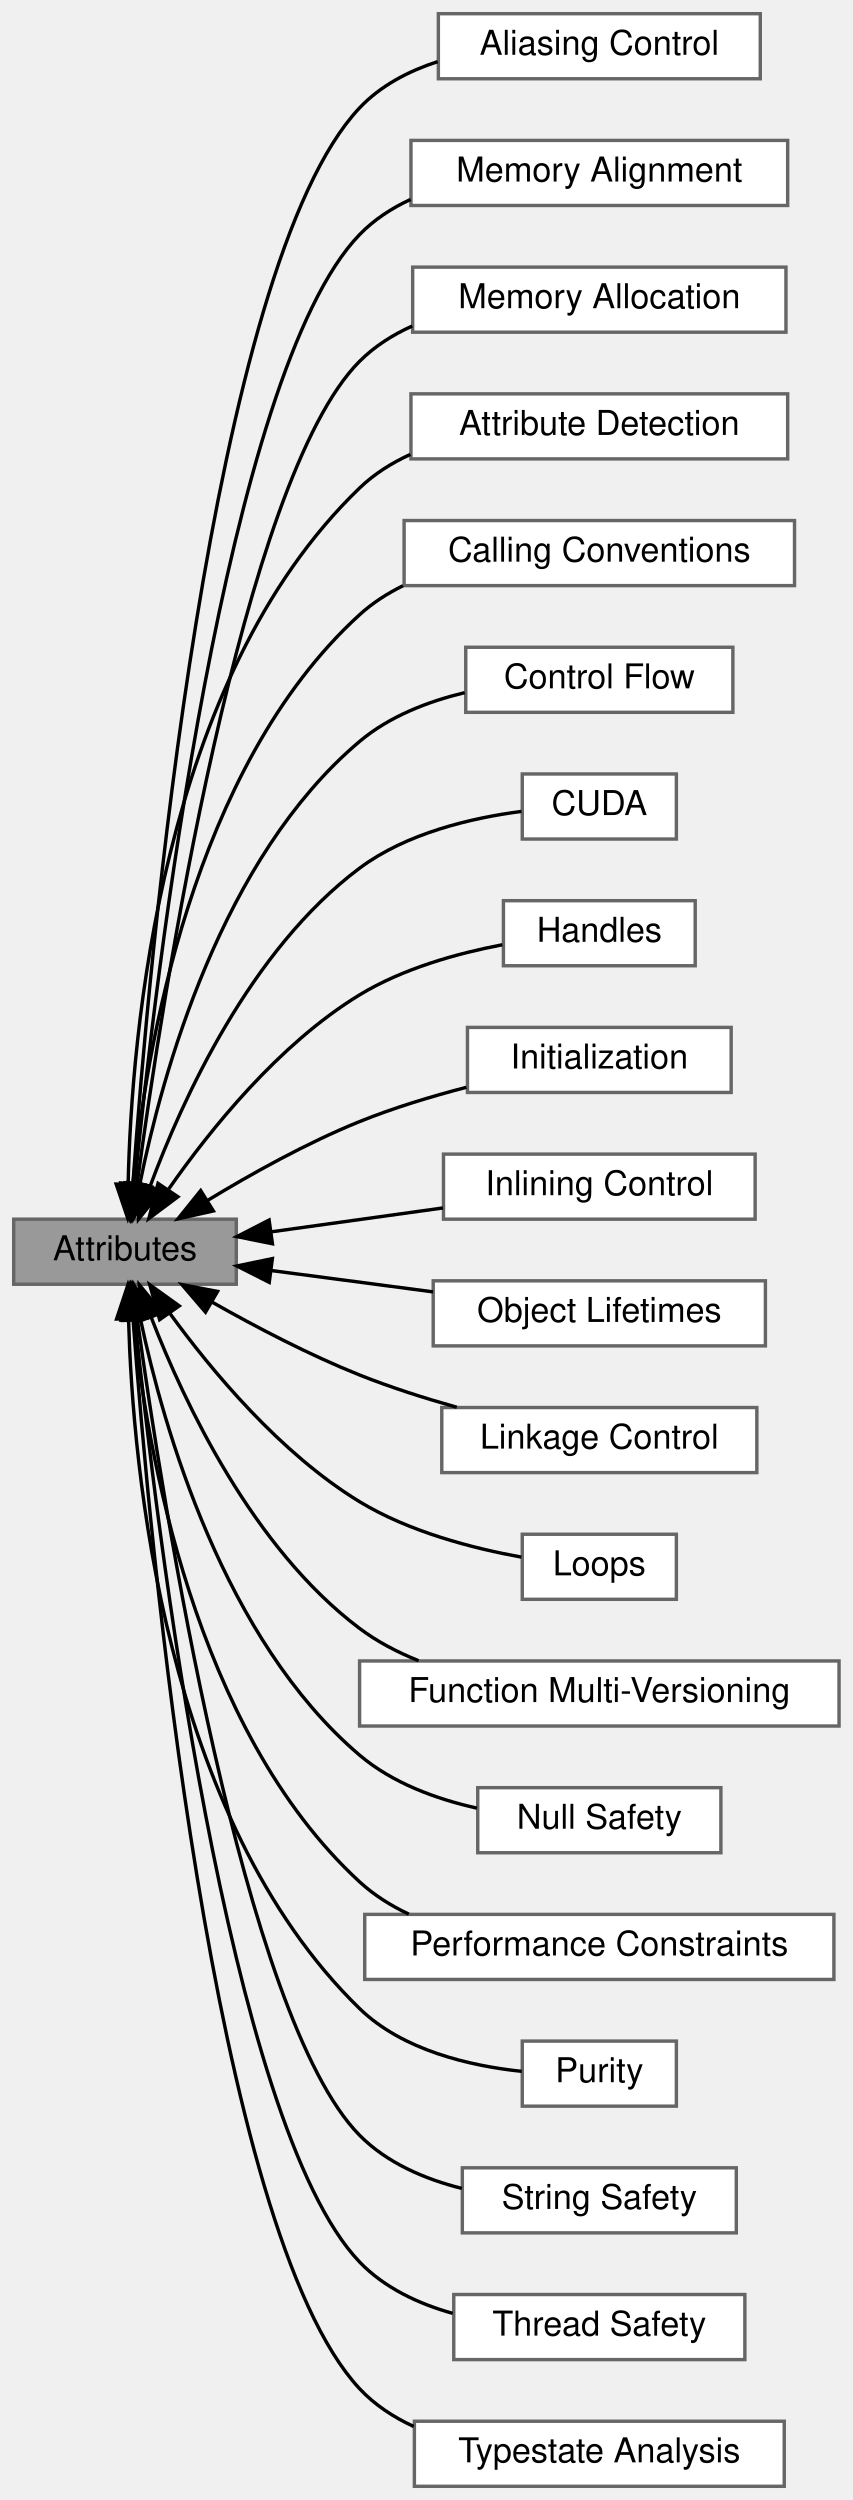
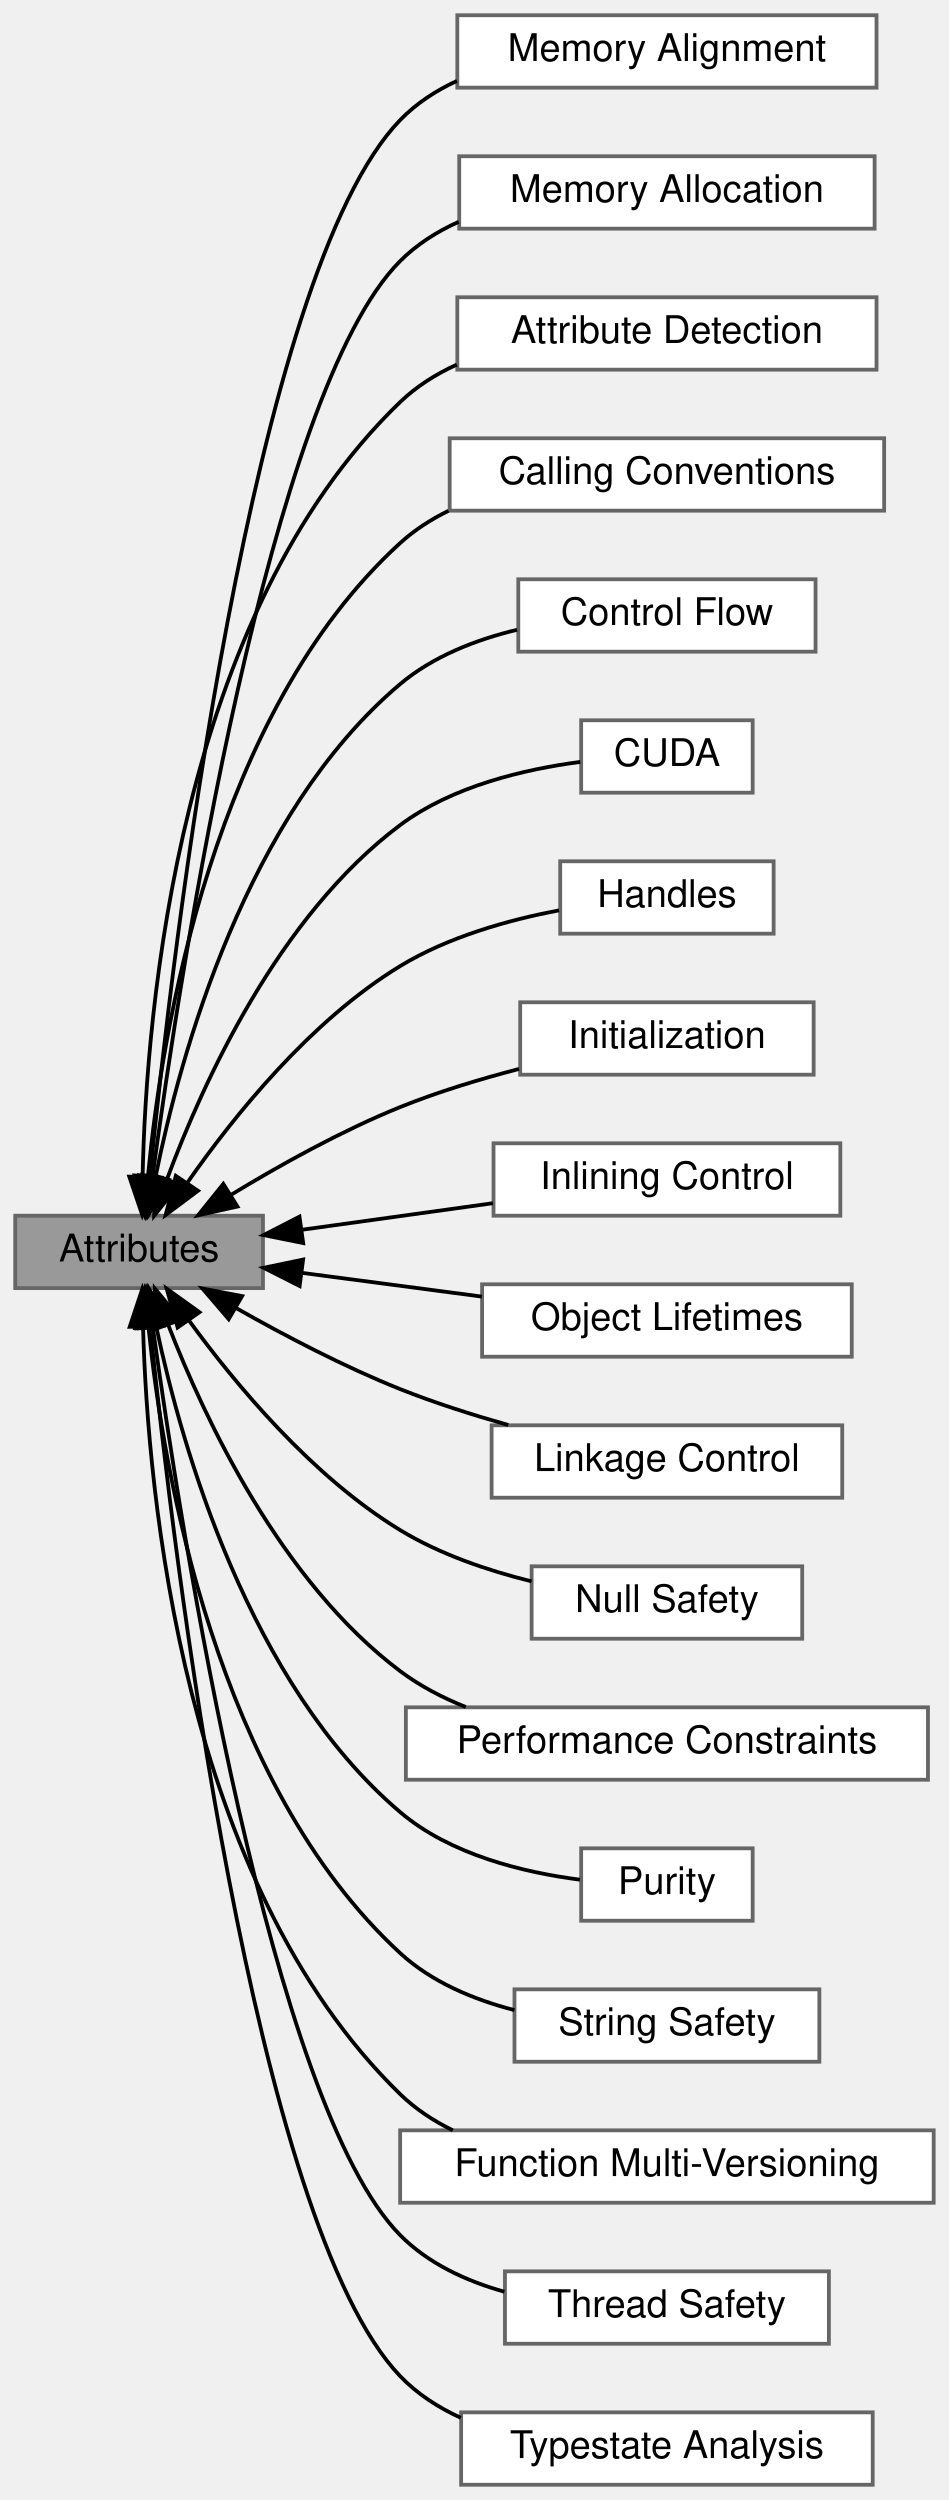
- <svg xmlns="http://www.w3.org/2000/svg" xmlns:xlink="http://www.w3.org/1999/xlink" width="249pt" height="730pt" viewBox="0.00 0.00 249.00 730.00">
-   <g id="graph0" class="graph" transform="scale(1 1) rotate(0) translate(4 726)">
-     <g id="Node000010" class="node">
-       <g id="a_Node000010">
-         <a xlink:href="group__aliasing__attributes.html" target="_top" xlink:title=" ">
-           <polygon fill="white" stroke="#666666" points="218,-722 124,-722 124,-703 218,-703 218,-722" />
-           <text text-anchor="middle" x="171" y="-710" font-family="Helvetica,sans-Serif" font-size="10.00">Aliasing Control</text>
+ <svg xmlns="http://www.w3.org/2000/svg" xmlns:xlink="http://www.w3.org/1999/xlink" width="249pt" height="656pt" viewBox="0.00 0.00 249.00 656.00">
+   <g id="graph0" class="graph" transform="scale(1 1) rotate(0) translate(4 652)">
+     <g id="Node000012" class="node">
+       <g id="a_Node000012">
+         <a xlink:href="group__alignment__attributes.html" target="_top" xlink:title=" ">
+           <polygon fill="white" stroke="#666666" points="226,-648 116,-648 116,-629 226,-629 226,-648" />
+           <text text-anchor="middle" x="171" y="-636" font-family="Helvetica,sans-Serif" font-size="10.00">Memory Alignment</text>
        </a>
      </g>
    </g>
    <g id="Node000013" class="node">
      <g id="a_Node000013">
-         <a xlink:href="group__alignment__attributes.html" target="_top" xlink:title=" ">
-           <polygon fill="white" stroke="#666666" points="226,-685 116,-685 116,-666 226,-666 226,-685" />
-           <text text-anchor="middle" x="171" y="-673" font-family="Helvetica,sans-Serif" font-size="10.00">Memory Alignment</text>
-         </a>
-       </g>
-     </g>
-     <g id="Node000016" class="node">
-       <g id="a_Node000016">
        <a xlink:href="group__allocation__attributes.html" target="_top" xlink:title=" ">
-           <polygon fill="white" stroke="#666666" points="225.5,-648 116.5,-648 116.5,-629 225.5,-629 225.5,-648" />
-           <text text-anchor="middle" x="171" y="-636" font-family="Helvetica,sans-Serif" font-size="10.00">Memory Allocation</text>
-         </a>
-       </g>
-     </g>
-     <g id="Node000002" class="node">
-       <g id="a_Node000002">
+           <polygon fill="white" stroke="#666666" points="225.5,-611 116.5,-611 116.5,-592 225.5,-592 225.5,-611" />
+           <text text-anchor="middle" x="171" y="-599" font-family="Helvetica,sans-Serif" font-size="10.00">Memory Allocation</text>
+         </a>
+       </g>
+     </g>
+     <g id="Node000003" class="node">
+       <g id="a_Node000003">
        <a xlink:href="group__attribute__detection.html" target="_top" xlink:title=" ">
-           <polygon fill="white" stroke="#666666" points="226,-611 116,-611 116,-592 226,-592 226,-611" />
-           <text text-anchor="middle" x="171" y="-599" font-family="Helvetica,sans-Serif" font-size="10.00">Attribute Detection</text>
+           <polygon fill="white" stroke="#666666" points="226,-574 116,-574 116,-555 226,-555 226,-574" />
+           <text text-anchor="middle" x="171" y="-562" font-family="Helvetica,sans-Serif" font-size="10.00">Attribute Detection</text>
        </a>
      </g>
    </g>
    <g id="Node000001" class="node">
      <g id="a_Node000001">
        <a xlink:title="macros used to provide useful attributes">
-           <polygon fill="#999999" stroke="#666666" points="65,-370 0,-370 0,-351 65,-351 65,-370" />
-           <text text-anchor="middle" x="32.5" y="-358" font-family="Helvetica,sans-Serif" font-size="10.00">Attributes</text>
+           <polygon fill="#999999" stroke="#666666" points="65,-333 0,-333 0,-314 65,-314 65,-333" />
+           <text text-anchor="middle" x="32.5" y="-321" font-family="Helvetica,sans-Serif" font-size="10.00">Attributes</text>
+         </a>
+       </g>
+     </g>
+     <g id="edge11" class="edge">
+       <path fill="none" stroke="black" d="M35.31,-342.97C41.24,-402.45 61.94,-580.18 101,-620.5 105.22,-624.86 110.35,-628.21 115.9,-630.77" />
+       <polygon fill="black" stroke="black" points="38.8,-342.63 34.35,-333.01 31.83,-343.3 38.8,-342.63" />
+     </g>
+     <g id="edge12" class="edge">
+       <path fill="none" stroke="black" d="M36.04,-343.35C43.44,-398.04 66.62,-549.08 101,-583.5 105.37,-587.88 110.67,-591.24 116.37,-593.8" />
+       <polygon fill="black" stroke="black" points="39.49,-342.68 34.71,-333.22 32.55,-343.6 39.49,-342.68" />
+     </g>
+     <g id="edge2" class="edge">
+       <path fill="none" stroke="black" d="M33.42,-343.31C34.36,-386.69 42.93,-490.64 101,-546.5 105.28,-550.62 110.38,-553.83 115.85,-556.32" />
+       <polygon fill="black" stroke="black" points="36.92,-343.18 33.32,-333.21 29.92,-343.25 36.92,-343.18" />
+     </g>
+     <g id="Node000002" class="node">
+       <g id="a_Node000002">
+         <a xlink:href="group__calling__convention__attributes.html" target="_top" xlink:title=" ">
+           <polygon fill="white" stroke="#666666" points="228,-537 114,-537 114,-518 228,-518 228,-537" />
+           <text text-anchor="middle" x="171" y="-525" font-family="Helvetica,sans-Serif" font-size="10.00">Calling Conventions</text>
+         </a>
+       </g>
+     </g>
+     <g id="edge1" class="edge">
+       <path fill="none" stroke="black" d="M34.85,-343.62C38.51,-381.78 51.98,-464.84 101,-509.5 104.75,-512.92 109.07,-515.7 113.68,-517.97" />
+       <polygon fill="black" stroke="black" points="38.31,-342.99 34,-333.31 31.33,-343.56 38.31,-342.99" />
+     </g>
+     <g id="Node000009" class="node">
+       <g id="a_Node000009">
+         <a xlink:href="group__control__flow__attributes.html" target="_top" xlink:title=" ">
+           <polygon fill="white" stroke="#666666" points="210,-500 132,-500 132,-481 210,-481 210,-500" />
+           <text text-anchor="middle" x="171" y="-488" font-family="Helvetica,sans-Serif" font-size="10.00">Control Flow</text>
+         </a>
+       </g>
+     </g>
+     <g id="edge8" class="edge">
+       <path fill="none" stroke="black" d="M36.81,-343.16C43.27,-375.19 60.6,-438.45 101,-472.5 109.61,-479.76 120.82,-484.13 131.69,-486.75" />
+       <polygon fill="black" stroke="black" points="40.24,-342.43 34.97,-333.24 33.36,-343.71 40.24,-342.43" />
+     </g>
+     <g id="Node000010" class="node">
+       <g id="a_Node000010">
+         <a xlink:href="group__cuda__attributes.html" target="_top" xlink:title=" ">
+           <polygon fill="white" stroke="#666666" points="193.5,-463 148.5,-463 148.5,-444 193.5,-444 193.5,-463" />
+           <text text-anchor="middle" x="171" y="-451" font-family="Helvetica,sans-Serif" font-size="10.00">CUDA</text>
        </a>
      </g>
    </g>
    <g id="edge9" class="edge">
-       <path fill="none" stroke="black" d="M34.8,-380.25C39.46,-444.85 57.38,-648.38 101,-694.5 107.12,-700.98 115.26,-705.23 123.8,-708.01" />
-       <polygon fill="black" stroke="black" points="38.29,-379.91 34.1,-370.18 31.3,-380.4 38.29,-379.91" />
-     </g>
-     <g id="edge12" class="edge">
-       <path fill="none" stroke="black" d="M35.31,-379.97C41.24,-439.45 61.94,-617.18 101,-657.5 105.22,-661.86 110.35,-665.21 115.9,-667.77" />
-       <polygon fill="black" stroke="black" points="38.8,-379.63 34.35,-370.01 31.83,-380.3 38.8,-379.63" />
-     </g>
-     <g id="edge15" class="edge">
-       <path fill="none" stroke="black" d="M36.04,-380.35C43.44,-435.04 66.62,-586.08 101,-620.5 105.37,-624.88 110.67,-628.24 116.37,-630.8" />
-       <polygon fill="black" stroke="black" points="39.49,-379.68 34.71,-370.22 32.55,-380.6 39.49,-379.68" />
-     </g>
-     <g id="edge1" class="edge">
-       <path fill="none" stroke="black" d="M33.42,-380.31C34.36,-423.69 42.93,-527.64 101,-583.5 105.28,-587.62 110.38,-590.83 115.85,-593.32" />
-       <polygon fill="black" stroke="black" points="36.92,-380.18 33.32,-370.21 29.92,-380.25 36.92,-380.18" />
+       <path fill="none" stroke="black" d="M39.8,-342.52C49.12,-367.68 69.02,-411.6 101,-435.5 114.69,-445.73 133.67,-450.16 148.26,-452.07" />
+       <polygon fill="black" stroke="black" points="43.07,-341.27 36.45,-333 36.47,-343.6 43.07,-341.27" />
+     </g>
+     <g id="Node000011" class="node">
+       <g id="a_Node000011">
+         <a xlink:href="group__handle__attributes.html" target="_top" xlink:title=" ">
+           <polygon fill="white" stroke="#666666" points="199,-426 143,-426 143,-407 199,-407 199,-426" />
+           <text text-anchor="middle" x="171" y="-414" font-family="Helvetica,sans-Serif" font-size="10.00">Handles</text>
+         </a>
+       </g>
+     </g>
+     <g id="edge10" class="edge">
+       <path fill="none" stroke="black" d="M45.26,-341.8C57.24,-358.99 77.39,-384.13 101,-398.5 113.59,-406.16 129.38,-410.59 142.68,-413.13" />
+       <polygon fill="black" stroke="black" points="47.95,-339.54 39.47,-333.2 42.14,-343.45 47.95,-339.54" />
+     </g>
+     <g id="Node000008" class="node">
+       <g id="a_Node000008">
+         <a xlink:href="group__initialization__attributes.html" target="_top" xlink:title=" ">
+           <polygon fill="white" stroke="#666666" points="209.5,-389 132.5,-389 132.5,-370 209.5,-370 209.5,-389" />
+           <text text-anchor="middle" x="171" y="-377" font-family="Helvetica,sans-Serif" font-size="10.00">Initialization</text>
+         </a>
+       </g>
+     </g>
+     <g id="edge7" class="edge">
+       <path fill="none" stroke="black" d="M56.52,-338.42C69.24,-346.15 85.55,-355.26 101,-361.5 110.87,-365.49 121.9,-368.83 132.19,-371.51" />
+       <polygon fill="black" stroke="black" points="58.3,-335.41 47.96,-333.1 54.6,-341.35 58.3,-335.41" />
+     </g>
+     <g id="Node000006" class="node">
+       <g id="a_Node000006">
+         <a xlink:href="group__inlining__attributes.html" target="_top" xlink:title=" ">
+           <polygon fill="white" stroke="#666666" points="216.5,-352 125.5,-352 125.5,-333 216.5,-333 216.5,-352" />
+           <text text-anchor="middle" x="171" y="-340" font-family="Helvetica,sans-Serif" font-size="10.00">Inlining Control</text>
+         </a>
+       </g>
+     </g>
+     <g id="edge5" class="edge">
+       <path fill="none" stroke="black" d="M75.21,-329.31C91.07,-331.51 109.2,-334.04 125.33,-336.28" />
+       <polygon fill="black" stroke="black" points="75.55,-325.82 65.16,-327.91 74.58,-332.75 75.55,-325.82" />
    </g>
    <g id="Node000005" class="node">
      <g id="a_Node000005">
-         <a xlink:href="group__calling__convention__attributes.html" target="_top" xlink:title=" ">
-           <polygon fill="white" stroke="#666666" points="228,-574 114,-574 114,-555 228,-555 228,-574" />
-           <text text-anchor="middle" x="171" y="-562" font-family="Helvetica,sans-Serif" font-size="10.00">Calling Conventions</text>
+         <a xlink:href="group__lifetime__attributes.html" target="_top" xlink:title=" ">
+           <polygon fill="white" stroke="#666666" points="219.5,-315 122.5,-315 122.5,-296 219.5,-296 219.5,-315" />
+           <text text-anchor="middle" x="171" y="-303" font-family="Helvetica,sans-Serif" font-size="10.00">Object Lifetimes</text>
        </a>
      </g>
    </g>
    <g id="edge4" class="edge">
-       <path fill="none" stroke="black" d="M34.85,-380.62C38.51,-418.78 51.98,-501.84 101,-546.5 104.75,-549.92 109.07,-552.7 113.68,-554.97" />
-       <polygon fill="black" stroke="black" points="38.31,-379.99 34,-370.31 31.33,-380.56 38.31,-379.99" />
+       <path fill="none" stroke="black" d="M75.14,-318.01C90.08,-316.04 107.04,-313.8 122.45,-311.77" />
+       <polygon fill="black" stroke="black" points="74.62,-314.55 65.16,-319.33 75.53,-321.49 74.62,-314.55" />
+     </g>
+     <g id="Node000007" class="node">
+       <g id="a_Node000007">
+         <a xlink:href="group__linkage__attributes.html" target="_top" xlink:title=" ">
+           <polygon fill="white" stroke="#666666" points="217,-278 125,-278 125,-259 217,-259 217,-278" />
+           <text text-anchor="middle" x="171" y="-266" font-family="Helvetica,sans-Serif" font-size="10.00">Linkage Control</text>
+         </a>
+       </g>
+     </g>
+     <g id="edge6" class="edge">
+       <path fill="none" stroke="black" d="M58.02,-308.73C70.56,-301.62 86.25,-293.38 101,-287.5 110,-283.91 119.92,-280.75 129.37,-278.08" />
+       <polygon fill="black" stroke="black" points="56.01,-305.85 49.12,-313.89 59.52,-311.9 56.01,-305.85" />
+     </g>
+     <g id="Node000014" class="node">
+       <g id="a_Node000014">
+         <a xlink:href="group__null__safety__attributes.html" target="_top" xlink:title=" ">
+           <polygon fill="white" stroke="#666666" points="206.5,-241 135.5,-241 135.5,-222 206.5,-222 206.5,-241" />
+           <text text-anchor="middle" x="171" y="-229" font-family="Helvetica,sans-Serif" font-size="10.00">Null Safety</text>
+         </a>
+       </g>
+     </g>
+     <g id="edge13" class="edge">
+       <path fill="none" stroke="black" d="M45.6,-305.49C57.72,-288.83 77.86,-264.58 101,-250.5 111.4,-244.17 123.95,-239.9 135.48,-237.05" />
+       <polygon fill="black" stroke="black" points="42.61,-303.66 39.73,-313.85 48.34,-307.68 42.61,-303.66" />
+     </g>
+     <g id="Node000015" class="node">
+       <g id="a_Node000015">
+         <a xlink:href="group__performance__constraint__attributes.html" target="_top" xlink:title=" ">
+           <polygon fill="white" stroke="#666666" points="239.5,-204 102.5,-204 102.5,-185 239.5,-185 239.5,-204" />
+           <text text-anchor="middle" x="171" y="-192" font-family="Helvetica,sans-Serif" font-size="10.00">Performance Constraints</text>
+         </a>
+       </g>
+     </g>
+     <g id="edge14" class="edge">
+       <path fill="none" stroke="black" d="M40.21,-304.18C49.8,-279.43 69.8,-236.95 101,-213.5 106.16,-209.62 112.08,-206.53 118.22,-204.07" />
+       <polygon fill="black" stroke="black" points="36.81,-303.28 36.63,-313.88 43.38,-305.71 36.81,-303.28" />
+     </g>
+     <g id="Node000004" class="node">
+       <g id="a_Node000004">
+         <a xlink:href="group__purity__attributes.html" target="_top" xlink:title=" ">
+           <polygon fill="white" stroke="#666666" points="193.5,-167 148.5,-167 148.5,-148 193.5,-148 193.5,-167" />
+           <text text-anchor="middle" x="171" y="-155" font-family="Helvetica,sans-Serif" font-size="10.00">Purity</text>
+         </a>
+       </g>
+     </g>
+     <g id="edge3" class="edge">
+       <path fill="none" stroke="black" d="M37.03,-303.74C43.74,-272.1 61.36,-210.19 101,-176.5 114.16,-165.31 133.37,-160.67 148.18,-158.77" />
+       <polygon fill="black" stroke="black" points="33.53,-303.44 35.04,-313.92 40.4,-304.79 33.53,-303.44" />
+     </g>
+     <g id="Node000016" class="node">
+       <g id="a_Node000016">
+         <a xlink:href="group__string__safety__attributes.html" target="_top" xlink:title=" ">
+           <polygon fill="white" stroke="#666666" points="211,-130 131,-130 131,-111 211,-111 211,-130" />
+           <text text-anchor="middle" x="171" y="-118" font-family="Helvetica,sans-Serif" font-size="10.00">String Safety</text>
+         </a>
+       </g>
+     </g>
+     <g id="edge15" class="edge">
+       <path fill="none" stroke="black" d="M34.97,-303.65C38.85,-266 52.67,-183.98 101,-139.5 109.23,-131.93 120.2,-127.33 130.97,-124.55" />
+       <polygon fill="black" stroke="black" points="31.47,-303.55 34.06,-313.82 38.44,-304.18 31.47,-303.55" />
    </g>
    <g id="Node000017" class="node">
      <g id="a_Node000017">
-         <a xlink:href="group__control__flow__attributes.html" target="_top" xlink:title=" ">
-           <polygon fill="white" stroke="#666666" points="210,-537 132,-537 132,-518 210,-518 210,-537" />
-           <text text-anchor="middle" x="171" y="-525" font-family="Helvetica,sans-Serif" font-size="10.00">Control Flow</text>
+         <a xlink:href="group__target__attributes.html" target="_top" xlink:title=" ">
+           <polygon fill="white" stroke="#666666" points="241,-93 101,-93 101,-74 241,-74 241,-93" />
+           <text text-anchor="middle" x="171" y="-81" font-family="Helvetica,sans-Serif" font-size="10.00">Function Multi-Versioning</text>
        </a>
      </g>
    </g>
    <g id="edge16" class="edge">
-       <path fill="none" stroke="black" d="M36.81,-380.16C43.27,-412.19 60.6,-475.45 101,-509.5 109.61,-516.76 120.82,-521.13 131.69,-523.75" />
-       <polygon fill="black" stroke="black" points="40.24,-379.43 34.97,-370.24 33.36,-380.71 40.24,-379.43" />
-     </g>
-     <g id="Node000019" class="node">
-       <g id="a_Node000019">
-         <a xlink:href="group__cuda__attributes.html" target="_top" xlink:title=" ">
-           <polygon fill="white" stroke="#666666" points="193.5,-500 148.5,-500 148.5,-481 193.5,-481 193.5,-500" />
-           <text text-anchor="middle" x="171" y="-488" font-family="Helvetica,sans-Serif" font-size="10.00">CUDA</text>
-         </a>
-       </g>
-     </g>
-     <g id="edge18" class="edge">
-       <path fill="none" stroke="black" d="M39.8,-379.52C49.12,-404.68 69.02,-448.6 101,-472.5 114.69,-482.73 133.67,-487.16 148.26,-489.07" />
-       <polygon fill="black" stroke="black" points="43.07,-378.27 36.45,-370 36.47,-380.6 43.07,-378.27" />
-     </g>
-     <g id="Node000009" class="node">
-       <g id="a_Node000009">
-         <a xlink:href="group__handle__attributes.html" target="_top" xlink:title=" ">
-           <polygon fill="white" stroke="#666666" points="199,-463 143,-463 143,-444 199,-444 199,-463" />
-           <text text-anchor="middle" x="171" y="-451" font-family="Helvetica,sans-Serif" font-size="10.00">Handles</text>
-         </a>
-       </g>
-     </g>
-     <g id="edge8" class="edge">
-       <path fill="none" stroke="black" d="M45.26,-378.8C57.24,-395.99 77.39,-421.13 101,-435.5 113.59,-443.16 129.38,-447.59 142.68,-450.13" />
-       <polygon fill="black" stroke="black" points="47.95,-376.54 39.47,-370.2 42.14,-380.45 47.95,-376.54" />
-     </g>
-     <g id="Node000011" class="node">
-       <g id="a_Node000011">
-         <a xlink:href="group__initialization__attributes.html" target="_top" xlink:title=" ">
-           <polygon fill="white" stroke="#666666" points="209.5,-426 132.5,-426 132.5,-407 209.5,-407 209.5,-426" />
-           <text text-anchor="middle" x="171" y="-414" font-family="Helvetica,sans-Serif" font-size="10.00">Initialization</text>
-         </a>
-       </g>
-     </g>
-     <g id="edge10" class="edge">
-       <path fill="none" stroke="black" d="M56.52,-375.42C69.24,-383.15 85.55,-392.26 101,-398.5 110.87,-402.49 121.9,-405.83 132.19,-408.51" />
-       <polygon fill="black" stroke="black" points="58.3,-372.41 47.96,-370.1 54.6,-378.35 58.3,-372.41" />
-     </g>
-     <g id="Node000003" class="node">
-       <g id="a_Node000003">
-         <a xlink:href="group__inlining__attributes.html" target="_top" xlink:title=" ">
-           <polygon fill="white" stroke="#666666" points="216.5,-389 125.5,-389 125.5,-370 216.5,-370 216.5,-389" />
-           <text text-anchor="middle" x="171" y="-377" font-family="Helvetica,sans-Serif" font-size="10.00">Inlining Control</text>
-         </a>
-       </g>
-     </g>
-     <g id="edge2" class="edge">
-       <path fill="none" stroke="black" d="M75.21,-366.31C91.07,-368.51 109.2,-371.04 125.33,-373.28" />
-       <polygon fill="black" stroke="black" points="75.55,-362.82 65.16,-364.91 74.58,-369.75 75.55,-362.82" />
-     </g>
-     <g id="Node000015" class="node">
-       <g id="a_Node000015">
-         <a xlink:href="group__lifetime__attributes.html" target="_top" xlink:title=" ">
-           <polygon fill="white" stroke="#666666" points="219.5,-352 122.5,-352 122.5,-333 219.5,-333 219.5,-352" />
-           <text text-anchor="middle" x="171" y="-340" font-family="Helvetica,sans-Serif" font-size="10.00">Object Lifetimes</text>
-         </a>
-       </g>
-     </g>
-     <g id="edge14" class="edge">
-       <path fill="none" stroke="black" d="M75.14,-355.01C90.08,-353.04 107.04,-350.8 122.45,-348.77" />
-       <polygon fill="black" stroke="black" points="74.62,-351.55 65.16,-356.33 75.53,-358.49 74.62,-351.55" />
-     </g>
-     <g id="Node000006" class="node">
-       <g id="a_Node000006">
-         <a xlink:href="group__linkage__attributes.html" target="_top" xlink:title=" ">
-           <polygon fill="white" stroke="#666666" points="217,-315 125,-315 125,-296 217,-296 217,-315" />
-           <text text-anchor="middle" x="171" y="-303" font-family="Helvetica,sans-Serif" font-size="10.00">Linkage Control</text>
-         </a>
-       </g>
-     </g>
-     <g id="edge5" class="edge">
-       <path fill="none" stroke="black" d="M58.02,-345.73C70.56,-338.62 86.25,-330.38 101,-324.5 110,-320.91 119.92,-317.75 129.37,-315.08" />
-       <polygon fill="black" stroke="black" points="56.01,-342.85 49.12,-350.89 59.52,-348.9 56.01,-342.85" />
-     </g>
-     <g id="Node000020" class="node">
-       <g id="a_Node000020">
-         <a xlink:href="group__loop__attributes.html" target="_top" xlink:title=" ">
-           <polygon fill="white" stroke="#666666" points="193.5,-278 148.5,-278 148.5,-259 193.5,-259 193.5,-278" />
-           <text text-anchor="middle" x="171" y="-266" font-family="Helvetica,sans-Serif" font-size="10.00">Loops</text>
-         </a>
-       </g>
-     </g>
-     <g id="edge19" class="edge">
-       <path fill="none" stroke="black" d="M45.6,-342.49C57.72,-325.83 77.86,-301.58 101,-287.5 115.44,-278.72 134.01,-273.9 148.25,-271.32" />
-       <polygon fill="black" stroke="black" points="42.61,-340.66 39.73,-350.85 48.34,-344.68 42.61,-340.66" />
-     </g>
-     <g id="Node000004" class="node">
-       <g id="a_Node000004">
-         <a xlink:href="group__multiversioning__attributes.html" target="_top" xlink:title=" ">
-           <polygon fill="white" stroke="#666666" points="241,-241 101,-241 101,-222 241,-222 241,-241" />
-           <text text-anchor="middle" x="171" y="-229" font-family="Helvetica,sans-Serif" font-size="10.00">Function Multi-Versioning</text>
-         </a>
-       </g>
-     </g>
-     <g id="edge3" class="edge">
-       <path fill="none" stroke="black" d="M40.21,-341.18C49.8,-316.43 69.8,-273.95 101,-250.5 106.16,-246.62 112.08,-243.53 118.22,-241.07" />
-       <polygon fill="black" stroke="black" points="36.81,-340.28 36.63,-350.88 43.38,-342.71 36.81,-340.28" />
+       <path fill="none" stroke="black" d="M33.54,-303.64C34.75,-260.6 43.84,-158.1 101,-102.5 105.01,-98.6 109.74,-95.49 114.82,-93" />
+       <polygon fill="black" stroke="black" points="30.04,-303.85 33.38,-313.9 37.04,-303.96 30.04,-303.85" />
    </g>
    <g id="Node000018" class="node">
      <g id="a_Node000018">
-         <a xlink:href="group__null__safety__attributes.html" target="_top" xlink:title=" ">
-           <polygon fill="white" stroke="#666666" points="206.5,-204 135.5,-204 135.5,-185 206.5,-185 206.5,-204" />
-           <text text-anchor="middle" x="171" y="-192" font-family="Helvetica,sans-Serif" font-size="10.00">Null Safety</text>
-         </a>
-       </g>
-     </g>
-     <g id="edge17" class="edge">
-       <path fill="none" stroke="black" d="M37.03,-340.74C43.74,-309.1 61.36,-247.19 101,-213.5 110.56,-205.37 123.32,-200.7 135.26,-198.02" />
-       <polygon fill="black" stroke="black" points="33.53,-340.44 35.04,-350.92 40.4,-341.79 33.53,-340.44" />
-     </g>
-     <g id="Node000021" class="node">
-       <g id="a_Node000021">
-         <a xlink:href="group__performance__constraint__attributes.html" target="_top" xlink:title=" ">
-           <polygon fill="white" stroke="#666666" points="239.5,-167 102.5,-167 102.5,-148 239.5,-148 239.5,-167" />
-           <text text-anchor="middle" x="171" y="-155" font-family="Helvetica,sans-Serif" font-size="10.00">Performance Constraints</text>
-         </a>
-       </g>
-     </g>
-     <g id="edge20" class="edge">
-       <path fill="none" stroke="black" d="M34.97,-340.65C38.85,-303 52.67,-220.98 101,-176.5 105.21,-172.63 110.13,-169.54 115.37,-167.07" />
-       <polygon fill="black" stroke="black" points="31.47,-340.55 34.06,-350.82 38.44,-341.18 31.47,-340.55" />
-     </g>
-     <g id="Node000012" class="node">
-       <g id="a_Node000012">
-         <a xlink:href="group__purity__attributes.html" target="_top" xlink:title=" ">
-           <polygon fill="white" stroke="#666666" points="193.5,-130 148.5,-130 148.5,-111 193.5,-111 193.5,-130" />
-           <text text-anchor="middle" x="171" y="-118" font-family="Helvetica,sans-Serif" font-size="10.00">Purity</text>
-         </a>
-       </g>
-     </g>
-     <g id="edge11" class="edge">
-       <path fill="none" stroke="black" d="M33.54,-340.64C34.75,-297.6 43.84,-195.1 101,-139.5 113.56,-127.28 133.21,-122.76 148.34,-121.16" />
-       <polygon fill="black" stroke="black" points="30.04,-340.85 33.38,-350.9 37.04,-340.96 30.04,-340.85" />
-     </g>
-     <g id="Node000014" class="node">
-       <g id="a_Node000014">
-         <a xlink:href="group__string__safety__attributes.html" target="_top" xlink:title=" ">
-           <polygon fill="white" stroke="#666666" points="211,-93 131,-93 131,-74 211,-74 211,-93" />
-           <text text-anchor="middle" x="171" y="-81" font-family="Helvetica,sans-Serif" font-size="10.00">String Safety</text>
-         </a>
-       </g>
-     </g>
-     <g id="edge13" class="edge">
-       <path fill="none" stroke="black" d="M36.09,-340.82C43.61,-286.61 67.06,-136.87 101,-102.5 108.94,-94.45 119.96,-89.73 130.86,-86.98" />
-       <polygon fill="black" stroke="black" points="32.6,-340.48 34.73,-350.86 39.54,-341.42 32.6,-340.48" />
-     </g>
-     <g id="Node000008" class="node">
-       <g id="a_Node000008">
        <a xlink:href="group__thread__safety__attributes.html" target="_top" xlink:title=" ">
          <polygon fill="white" stroke="#666666" points="213.5,-56 128.5,-56 128.5,-37 213.5,-37 213.5,-56" />
          <text text-anchor="middle" x="171" y="-44" font-family="Helvetica,sans-Serif" font-size="10.00">Thread Safety</text>
        </a>
      </g>
    </g>
-     <g id="edge7" class="edge">
-       <path fill="none" stroke="black" d="M35.4,-340.79C41.5,-281.38 62.52,-105.7 101,-65.5 108.22,-57.96 118.13,-53.32 128.19,-50.49" />
-       <polygon fill="black" stroke="black" points="31.91,-340.46 34.4,-350.76 38.88,-341.16 31.91,-340.46" />
-     </g>
-     <g id="Node000007" class="node">
-       <g id="a_Node000007">
+     <g id="edge17" class="edge">
+       <path fill="none" stroke="black" d="M36.09,-303.82C43.61,-249.61 67.06,-99.87 101,-65.5 108.33,-58.07 118.28,-53.47 128.34,-50.65" />
+       <polygon fill="black" stroke="black" points="32.6,-303.48 34.73,-313.86 39.54,-304.42 32.6,-303.48" />
+     </g>
+     <g id="Node000019" class="node">
+       <g id="a_Node000019">
        <a xlink:href="group__typestate__analysis.html" target="_top" xlink:title=" ">
          <polygon fill="white" stroke="#666666" points="225,-19 117,-19 117,0 225,0 225,-19" />
          <text text-anchor="middle" x="171" y="-7" font-family="Helvetica,sans-Serif" font-size="10.00">Typestate Analysis</text>
        </a>
      </g>
    </g>
-     <g id="edge6" class="edge">
-       <path fill="none" stroke="black" d="M34.84,-340.89C39.63,-276.75 57.92,-74.62 101,-28.5 105.41,-23.78 110.88,-20.19 116.79,-17.47" />
-       <polygon fill="black" stroke="black" points="31.35,-340.66 34.13,-350.89 38.33,-341.17 31.35,-340.66" />
+     <g id="edge18" class="edge">
+       <path fill="none" stroke="black" d="M35.4,-303.79C41.5,-244.38 62.52,-68.7 101,-28.5 105.47,-23.83 110.97,-20.28 116.9,-17.57" />
+       <polygon fill="black" stroke="black" points="31.91,-303.46 34.4,-313.76 38.88,-304.16 31.91,-303.46" />
    </g>
  </g>
</svg>
